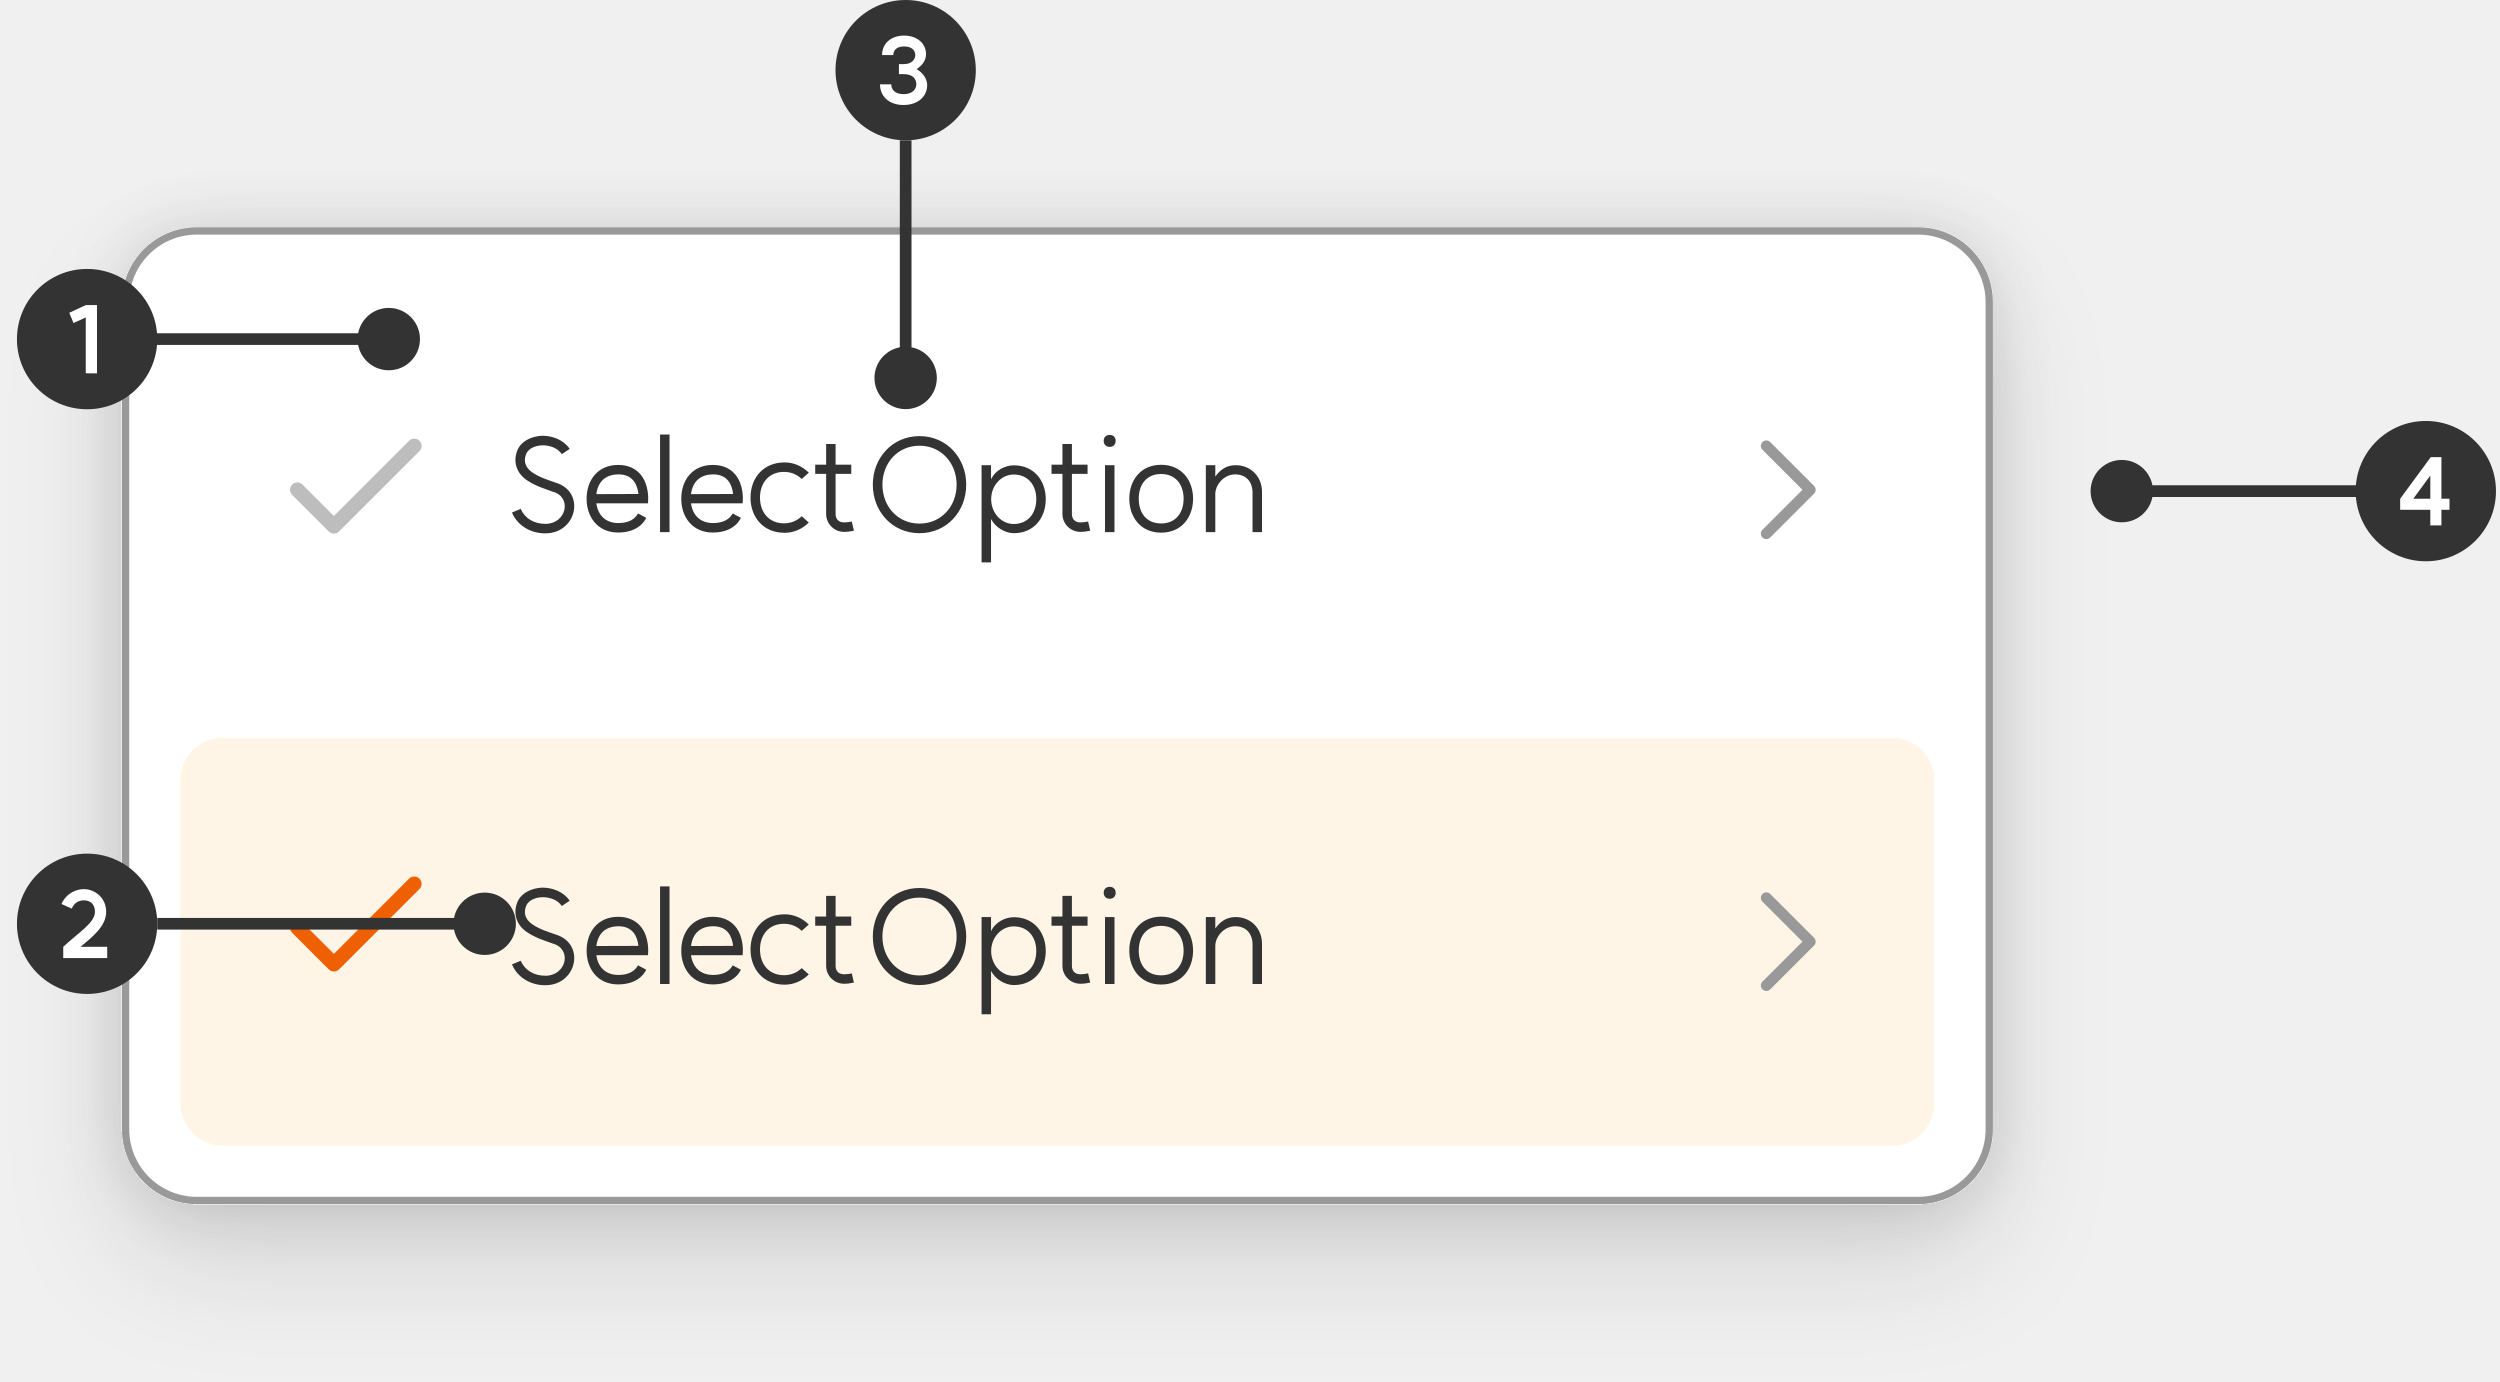
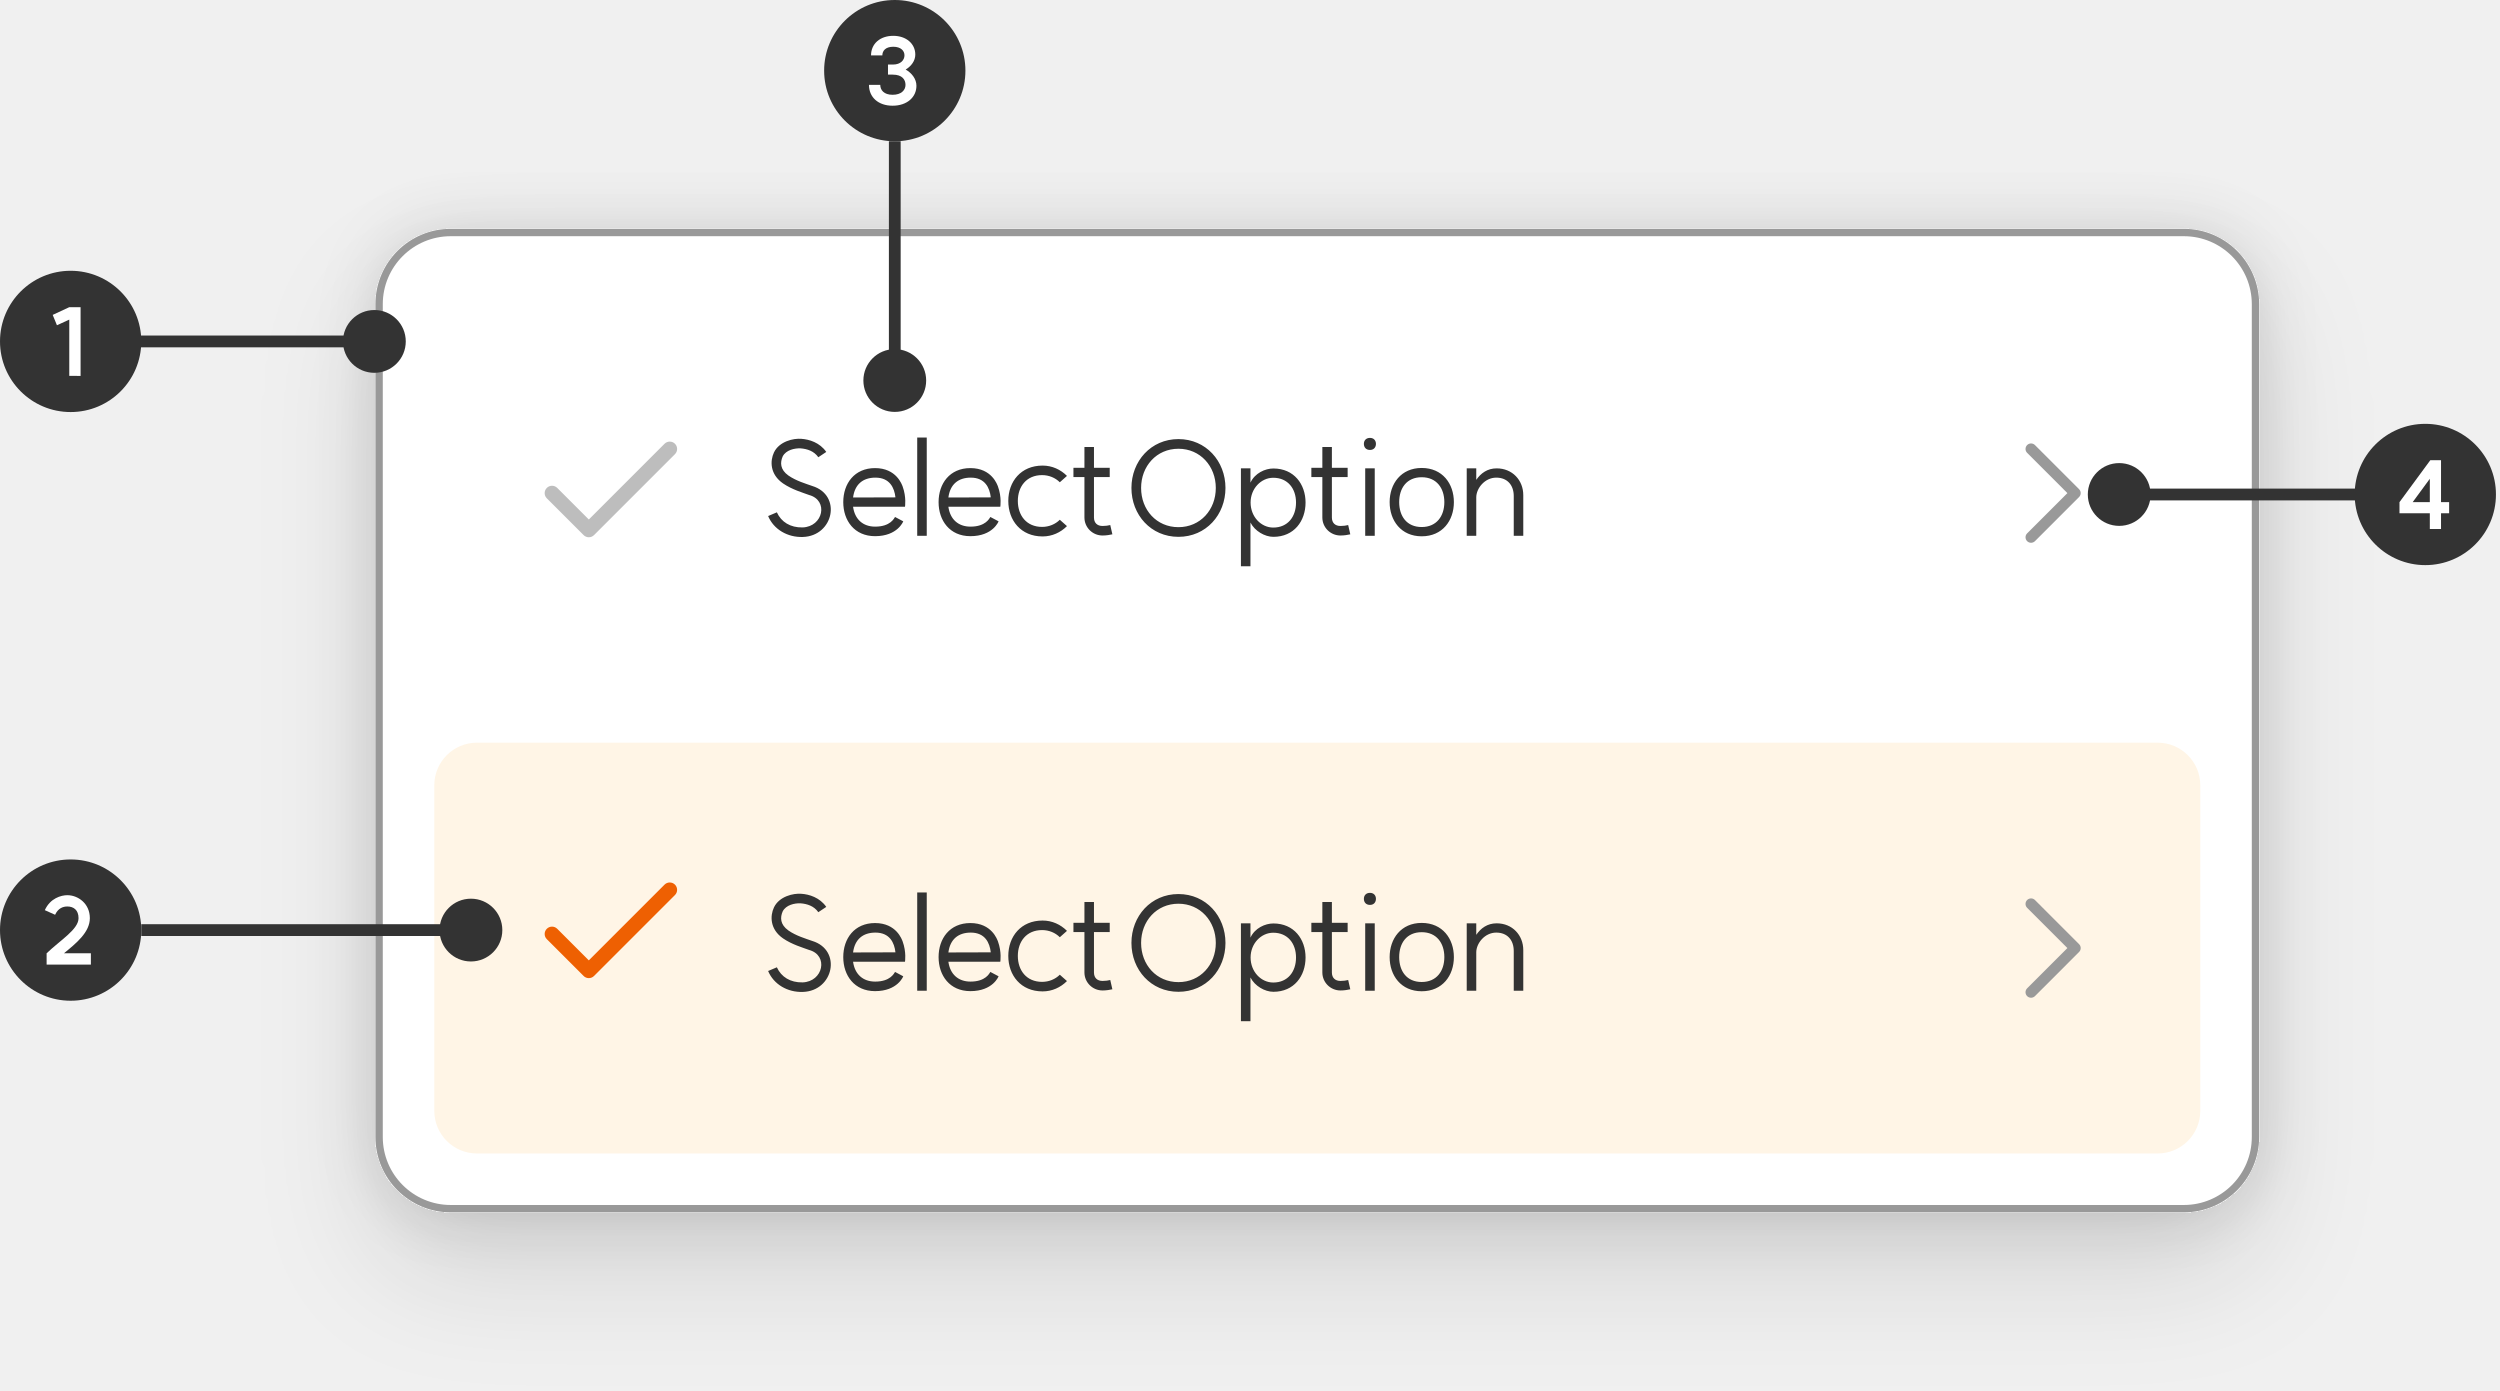
- <svg xmlns="http://www.w3.org/2000/svg" width="295" height="163" viewBox="0 0 295 163" fill="none">
+ <svg xmlns="http://www.w3.org/2000/svg" width="293" height="163" viewBox="0 0 293 163" fill="none">
  <g filter="url(#filter0_dd_1099_71500)">
    <mask id="path-1-inside-1_1099_71500" fill="white">
-       <path d="M14.389 35.651C14.389 30.774 18.342 26.82 23.22 26.82H226.331C231.208 26.82 235.162 30.774 235.162 35.651V133.256C235.162 138.133 231.208 142.087 226.331 142.087H23.22C18.342 142.087 14.389 138.133 14.389 133.256V35.651Z" />
+       <path d="M44 35.651C44 30.774 47.954 26.82 52.831 26.82H255.942C260.819 26.82 264.773 30.774 264.773 35.651V133.256C264.773 138.133 260.819 142.087 255.942 142.087H52.831C47.954 142.087 44 138.133 44 133.256V35.651Z" />
    </mask>
-     <path d="M14.389 35.651C14.389 30.774 18.342 26.82 23.22 26.82H226.331C231.208 26.82 235.162 30.774 235.162 35.651V133.256C235.162 138.133 231.208 142.087 226.331 142.087H23.22C18.342 142.087 14.389 138.133 14.389 133.256V35.651Z" fill="white" />
-     <path d="M23.22 26.82V27.683H226.331V26.82V25.958H23.22V26.82ZM235.162 35.651H234.299V133.256H235.162H236.024V35.651H235.162ZM226.331 142.087V141.225H23.22V142.087V142.95H226.331V142.087ZM14.389 133.256H15.251V35.651H14.389H13.526V133.256H14.389ZM23.22 142.087V141.225C18.819 141.225 15.251 137.657 15.251 133.256H14.389H13.526C13.526 138.61 17.866 142.95 23.22 142.95V142.087ZM235.162 133.256H234.299C234.299 137.657 230.732 141.225 226.331 141.225V142.087V142.95C231.684 142.95 236.024 138.61 236.024 133.256H235.162ZM226.331 26.82V27.683C230.732 27.683 234.299 31.25 234.299 35.651H235.162H236.024C236.024 30.298 231.684 25.958 226.331 25.958V26.82ZM23.22 26.82V25.958C17.866 25.958 13.526 30.298 13.526 35.651H14.389H15.251C15.251 31.25 18.819 27.683 23.22 27.683V26.82Z" fill="#999999" mask="url(#path-1-inside-1_1099_71500)" />
-     <path d="M21.288 44.069C21.288 38.353 25.921 33.72 31.636 33.72H217.914C223.629 33.72 228.262 38.353 228.262 44.069V71.518C228.262 77.234 223.629 81.867 217.914 81.867H31.636C25.921 81.867 21.288 77.234 21.288 71.518V44.069Z" fill="white" />
-     <path fill-rule="evenodd" clip-rule="evenodd" d="M49.494 52.008C49.831 52.345 49.831 52.891 49.494 53.228L40.008 62.714C39.671 63.051 39.125 63.051 38.788 62.714L34.476 58.402C34.139 58.066 34.139 57.52 34.476 57.183C34.813 56.846 35.359 56.846 35.696 57.183L39.398 60.885L48.275 52.008C48.611 51.672 49.157 51.672 49.494 52.008Z" fill="#BDBDBD" />
-     <path d="M61.437 60.045C61.95 61.179 63.02 61.846 64.449 61.815C66.87 61.737 67.522 58.633 65.209 58.012C64.464 57.732 63.238 57.391 62.167 56.661C60.614 55.59 60.63 54.022 61.096 53.029C61.717 51.725 63.378 51.352 64.309 51.43C65.225 51.492 66.467 51.865 67.227 52.967L66.296 53.588C65.784 52.858 64.992 52.61 64.216 52.548C63.517 52.517 62.508 52.734 62.12 53.495C61.81 54.209 61.81 55.031 62.788 55.73C63.704 56.366 64.806 56.677 65.582 56.956C69.09 58.027 68.097 62.824 64.48 62.933C62.695 62.995 61.065 62.048 60.413 60.48L61.437 60.045ZM75.335 58.291C75.211 57.174 74.668 55.978 72.991 55.978C71.516 55.978 70.569 56.77 70.368 58.307L75.335 58.291ZM69.219 58.85C69.219 56.677 70.523 54.861 72.945 54.861C75.459 54.861 76.096 56.817 76.173 57.003C76.639 58.276 76.453 59.393 76.453 59.393H70.368C70.569 60.853 71.516 61.722 72.96 61.722C74.745 61.722 75.18 60.744 75.288 60.589L76.251 61.101C76.251 61.101 75.599 62.84 72.945 62.84C70.523 62.84 69.219 61.008 69.219 58.85ZM77.886 51.275H79.004V62.793H77.886V51.275ZM86.506 58.291C86.382 57.174 85.839 55.978 84.162 55.978C82.688 55.978 81.741 56.77 81.539 58.307L86.506 58.291ZM80.39 58.85C80.39 56.677 81.694 54.861 84.116 54.861C86.631 54.861 87.267 56.817 87.345 57.003C87.81 58.276 87.624 59.393 87.624 59.393H81.539C81.741 60.853 82.688 61.722 84.131 61.722C85.916 61.722 86.351 60.744 86.46 60.589L87.422 61.101C87.422 61.101 86.77 62.84 84.116 62.84C81.694 62.84 80.39 61.008 80.39 58.85ZM92.519 61.753C93.326 61.753 94.071 61.443 94.599 60.915L95.437 61.66C94.692 62.405 93.699 62.871 92.581 62.871C90.035 62.871 88.561 60.992 88.561 58.71C88.561 56.444 90.035 54.566 92.581 54.566C93.699 54.566 94.692 55.031 95.437 55.776L94.599 56.522C94.071 55.994 93.326 55.683 92.519 55.683C90.687 55.683 89.678 57.034 89.678 58.71C89.678 60.402 90.687 61.753 92.519 61.753ZM100.759 62.622C100.48 62.684 100.061 62.762 99.61 62.762C98.431 62.762 97.484 61.815 97.484 60.651V55.916H96.195V54.83H97.484V52.392H98.601V54.83H100.449V55.916H98.601V60.651C98.601 61.272 98.974 61.644 99.61 61.644C99.967 61.644 100.262 61.598 100.511 61.536L100.759 62.622ZM108.503 61.784C111.064 61.784 112.881 59.75 112.881 57.189C112.881 54.643 111.064 52.594 108.503 52.594C105.926 52.594 104.126 54.643 104.126 57.189C104.126 59.75 105.926 61.784 108.503 61.784ZM102.992 57.189C102.992 54.053 105.274 51.461 108.503 51.461C111.732 51.461 114.014 54.053 114.014 57.189C114.014 60.34 111.732 62.917 108.503 62.917C105.274 62.917 102.992 60.34 102.992 57.189ZM119.612 61.831C121.32 61.831 122.282 60.558 122.282 58.897C122.282 57.267 121.32 55.994 119.612 55.994C118.184 55.994 116.958 57.267 116.958 58.897C116.958 60.558 118.184 61.831 119.612 61.831ZM115.825 66.363V54.892H116.942V56.568C117.455 55.45 118.665 54.907 119.628 54.907C122.049 54.907 123.4 56.755 123.4 58.897C123.4 61.07 122.049 62.917 119.628 62.917C118.634 62.917 117.455 62.25 116.942 61.241V66.363H115.825ZM128.643 62.622C128.364 62.684 127.945 62.762 127.494 62.762C126.315 62.762 125.368 61.815 125.368 60.651V55.916H124.079V54.83H125.368V52.392H126.485V54.83H128.333V55.916H126.485V60.651C126.485 61.272 126.858 61.644 127.494 61.644C127.851 61.644 128.146 61.598 128.395 61.536L128.643 62.622ZM130.391 54.892H131.509V62.793H130.391V54.892ZM130.236 52.02C130.236 51.632 130.484 51.321 130.95 51.321C131.4 51.321 131.648 51.632 131.648 52.02C131.648 52.423 131.4 52.734 130.95 52.734C130.484 52.734 130.236 52.423 130.236 52.02ZM137.011 61.768C138.75 61.768 139.666 60.495 139.666 58.85C139.666 57.205 138.75 55.932 137.011 55.932C135.257 55.932 134.372 57.205 134.372 58.85C134.372 60.495 135.257 61.768 137.011 61.768ZM133.255 58.85C133.255 56.692 134.59 54.845 137.011 54.845C139.448 54.845 140.783 56.692 140.783 58.85C140.783 61.008 139.448 62.855 137.011 62.855C134.59 62.855 133.255 61.008 133.255 58.85ZM147.799 58.136C147.799 56.863 147.054 55.978 145.75 55.978C144.4 55.978 143.406 57.236 143.406 58.291V62.793H142.289V54.892H143.406V56.242C143.934 55.466 144.71 54.892 145.797 54.892C147.644 54.892 148.917 56.289 148.917 58.027V62.793H147.799V58.136Z" fill="#333333" />
-     <path fill-rule="evenodd" clip-rule="evenodd" d="M207.97 52.161C208.222 51.908 208.632 51.908 208.884 52.161L214.059 57.336C214.311 57.588 214.311 57.998 214.059 58.25L208.884 63.425C208.632 63.677 208.222 63.677 207.97 63.425C207.717 63.172 207.717 62.762 207.97 62.51L212.687 57.793L207.97 53.076C207.717 52.823 207.717 52.414 207.97 52.161Z" fill="#999999" />
-     <path d="M21.288 92.041C21.288 89.28 23.526 87.041 26.288 87.041H223.262C226.024 87.041 228.262 89.28 228.262 92.041V130.188C228.262 132.95 226.024 135.188 223.262 135.188H26.288C23.526 135.188 21.288 132.949 21.288 130.188V92.041Z" fill="#FFF5E6" />
-     <path fill-rule="evenodd" clip-rule="evenodd" d="M49.494 103.678C49.831 104.015 49.831 104.561 49.494 104.898L40.008 114.384C39.671 114.721 39.125 114.721 38.788 114.384L34.476 110.072C34.139 109.736 34.139 109.19 34.476 108.853C34.813 108.516 35.359 108.516 35.696 108.853L39.398 112.555L48.275 103.678C48.611 103.342 49.157 103.342 49.494 103.678Z" fill="#EE6002" />
-     <path d="M61.437 113.367C61.95 114.5 63.02 115.167 64.449 115.136C66.87 115.059 67.522 111.954 65.209 111.333C64.464 111.054 63.238 110.712 62.167 109.983C60.614 108.912 60.63 107.344 61.096 106.35C61.717 105.046 63.378 104.674 64.309 104.751C65.225 104.813 66.467 105.186 67.227 106.288L66.296 106.909C65.784 106.179 64.992 105.931 64.216 105.869C63.517 105.838 62.508 106.055 62.12 106.816C61.81 107.53 61.81 108.353 62.788 109.051C63.704 109.688 64.806 109.998 65.582 110.278C69.09 111.349 68.097 116.145 64.48 116.254C62.695 116.316 61.065 115.369 60.413 113.801L61.437 113.367ZM75.335 111.613C75.211 110.495 74.668 109.3 72.991 109.3C71.516 109.3 70.569 110.091 70.368 111.628L75.335 111.613ZM69.219 112.171C69.219 109.998 70.523 108.182 72.945 108.182C75.459 108.182 76.096 110.138 76.173 110.324C76.639 111.597 76.453 112.715 76.453 112.715H70.368C70.569 114.174 71.516 115.043 72.96 115.043C74.745 115.043 75.18 114.065 75.288 113.91L76.251 114.422C76.251 114.422 75.599 116.161 72.945 116.161C70.523 116.161 69.219 114.329 69.219 112.171ZM77.886 104.596H79.004V116.114H77.886V104.596ZM86.506 111.613C86.382 110.495 85.839 109.3 84.162 109.3C82.688 109.3 81.741 110.091 81.539 111.628L86.506 111.613ZM80.39 112.171C80.39 109.998 81.694 108.182 84.116 108.182C86.631 108.182 87.267 110.138 87.345 110.324C87.81 111.597 87.624 112.715 87.624 112.715H81.539C81.741 114.174 82.688 115.043 84.131 115.043C85.916 115.043 86.351 114.065 86.46 113.91L87.422 114.422C87.422 114.422 86.77 116.161 84.116 116.161C81.694 116.161 80.39 114.329 80.39 112.171ZM92.519 115.074C93.326 115.074 94.071 114.764 94.599 114.236L95.437 114.981C94.692 115.726 93.699 116.192 92.581 116.192C90.035 116.192 88.561 114.314 88.561 112.032C88.561 109.765 90.035 107.887 92.581 107.887C93.699 107.887 94.692 108.353 95.437 109.098L94.599 109.843C94.071 109.315 93.326 109.005 92.519 109.005C90.687 109.005 89.678 110.355 89.678 112.032C89.678 113.724 90.687 115.074 92.519 115.074ZM100.759 115.944C100.48 116.006 100.061 116.083 99.61 116.083C98.431 116.083 97.484 115.136 97.484 113.972V109.238H96.195V108.151H97.484V105.714H98.601V108.151H100.449V109.238H98.601V113.972C98.601 114.593 98.974 114.966 99.61 114.966C99.967 114.966 100.262 114.919 100.511 114.857L100.759 115.944ZM108.503 115.105C111.064 115.105 112.881 113.072 112.881 110.51C112.881 107.965 111.064 105.916 108.503 105.916C105.926 105.916 104.126 107.965 104.126 110.51C104.126 113.072 105.926 115.105 108.503 115.105ZM102.992 110.51C102.992 107.375 105.274 104.782 108.503 104.782C111.732 104.782 114.014 107.375 114.014 110.51C114.014 113.662 111.732 116.238 108.503 116.238C105.274 116.238 102.992 113.662 102.992 110.51ZM119.612 115.152C121.32 115.152 122.282 113.879 122.282 112.218C122.282 110.588 121.32 109.315 119.612 109.315C118.184 109.315 116.958 110.588 116.958 112.218C116.958 113.879 118.184 115.152 119.612 115.152ZM115.825 119.685V108.213H116.942V109.889C117.455 108.772 118.665 108.229 119.628 108.229C122.049 108.229 123.4 110.076 123.4 112.218C123.4 114.391 122.049 116.238 119.628 116.238C118.634 116.238 117.455 115.571 116.942 114.562V119.685H115.825ZM128.643 115.944C128.364 116.006 127.945 116.083 127.494 116.083C126.315 116.083 125.368 115.136 125.368 113.972V109.238H124.079V108.151H125.368V105.714H126.485V108.151H128.333V109.238H126.485V113.972C126.485 114.593 126.858 114.966 127.494 114.966C127.851 114.966 128.146 114.919 128.395 114.857L128.643 115.944ZM130.391 108.213H131.509V116.114H130.391V108.213ZM130.236 105.341C130.236 104.953 130.484 104.643 130.95 104.643C131.4 104.643 131.648 104.953 131.648 105.341C131.648 105.745 131.4 106.055 130.95 106.055C130.484 106.055 130.236 105.745 130.236 105.341ZM137.011 115.09C138.75 115.09 139.666 113.817 139.666 112.171C139.666 110.526 138.75 109.253 137.011 109.253C135.257 109.253 134.372 110.526 134.372 112.171C134.372 113.817 135.257 115.09 137.011 115.09ZM133.255 112.171C133.255 110.014 134.59 108.166 137.011 108.166C139.448 108.166 140.783 110.014 140.783 112.171C140.783 114.329 139.448 116.176 137.011 116.176C134.59 116.176 133.255 114.329 133.255 112.171ZM147.799 111.457C147.799 110.184 147.054 109.3 145.75 109.3C144.4 109.3 143.406 110.557 143.406 111.613V116.114H142.289V108.213H143.406V109.564C143.934 108.787 144.71 108.213 145.797 108.213C147.644 108.213 148.917 109.61 148.917 111.349V116.114H147.799V111.457Z" fill="#333333" />
-     <path fill-rule="evenodd" clip-rule="evenodd" d="M207.97 105.482C208.222 105.23 208.632 105.23 208.884 105.482L214.059 110.657C214.311 110.909 214.311 111.319 214.059 111.571L208.884 116.746C208.632 116.998 208.222 116.998 207.97 116.746C207.717 116.493 207.717 116.084 207.97 115.831L212.687 111.114L207.97 106.397C207.717 106.145 207.717 105.735 207.97 105.482Z" fill="#999999" />
+     <path d="M44 35.651C44 30.774 47.954 26.82 52.831 26.82H255.942C260.819 26.82 264.773 30.774 264.773 35.651V133.256C264.773 138.133 260.819 142.087 255.942 142.087H52.831C47.954 142.087 44 138.133 44 133.256V35.651Z" fill="white" />
+     <path d="M52.831 26.82V27.683H255.942V26.82V25.958H52.831V26.82ZM264.773 35.651H263.911V133.256H264.773H265.635V35.651H264.773ZM255.942 142.087V141.225H52.831V142.087V142.95H255.942V142.087ZM44 133.256H44.862V35.651H44H43.138V133.256H44ZM52.831 142.087V141.225C48.43 141.225 44.862 137.657 44.862 133.256H44H43.138C43.138 138.61 47.477 142.95 52.831 142.95V142.087ZM264.773 133.256H263.911C263.911 137.657 260.343 141.225 255.942 141.225V142.087V142.95C261.296 142.95 265.635 138.61 265.635 133.256H264.773ZM255.942 26.82V27.683C260.343 27.683 263.911 31.25 263.911 35.651H264.773H265.635C265.635 30.298 261.296 25.958 255.942 25.958V26.82ZM52.831 26.82V25.958C47.477 25.958 43.138 30.298 43.138 35.651H44H44.862C44.862 31.25 48.43 27.683 52.831 27.683V26.82Z" fill="#999999" mask="url(#path-1-inside-1_1099_71500)" />
+     <path d="M50.899 44.069C50.899 38.353 55.532 33.72 61.248 33.72H247.525C253.24 33.72 257.874 38.353 257.874 44.069V71.518C257.874 77.234 253.24 81.867 247.525 81.867H61.248C55.532 81.867 50.899 77.234 50.899 71.518V44.069Z" fill="white" />
+     <path fill-rule="evenodd" clip-rule="evenodd" d="M79.105 52.008C79.442 52.345 79.442 52.891 79.105 53.228L69.619 62.714C69.282 63.051 68.736 63.051 68.399 62.714L64.087 58.402C63.75 58.066 63.75 57.52 64.087 57.183C64.424 56.846 64.97 56.846 65.307 57.183L69.009 60.885L77.885 52.008C78.222 51.672 78.768 51.672 79.105 52.008Z" fill="#BDBDBD" />
+     <path d="M91.049 60.045C91.561 61.179 92.632 61.846 94.06 61.815C96.482 61.737 97.134 58.633 94.821 58.012C94.076 57.732 92.849 57.391 91.778 56.661C90.226 55.59 90.241 54.022 90.707 53.029C91.328 51.725 92.989 51.352 93.92 51.43C94.836 51.492 96.078 51.865 96.839 52.967L95.907 53.588C95.395 52.858 94.603 52.61 93.827 52.548C93.129 52.517 92.12 52.734 91.731 53.495C91.421 54.209 91.421 55.031 92.399 55.73C93.315 56.366 94.417 56.677 95.193 56.956C98.701 58.027 97.708 62.824 94.091 62.933C92.306 62.995 90.676 62.048 90.024 60.48L91.049 60.045ZM104.946 58.291C104.822 57.174 104.279 55.978 102.602 55.978C101.128 55.978 100.181 56.77 99.979 58.307L104.946 58.291ZM98.83 58.85C98.83 56.677 100.134 54.861 102.556 54.861C105.071 54.861 105.707 56.817 105.785 57.003C106.25 58.276 106.064 59.393 106.064 59.393H99.979C100.181 60.853 101.128 61.722 102.571 61.722C104.356 61.722 104.791 60.744 104.9 60.589L105.862 61.101C105.862 61.101 105.21 62.84 102.556 62.84C100.134 62.84 98.83 61.008 98.83 58.85ZM107.497 51.275H108.615V62.793H107.497V51.275ZM116.118 58.291C115.994 57.174 115.45 55.978 113.774 55.978C112.299 55.978 111.352 56.77 111.15 58.307L116.118 58.291ZM110.002 58.85C110.002 56.677 111.306 54.861 113.727 54.861C116.242 54.861 116.878 56.817 116.956 57.003C117.422 58.276 117.235 59.393 117.235 59.393H111.15C111.352 60.853 112.299 61.722 113.743 61.722C115.528 61.722 115.963 60.744 116.071 60.589L117.034 61.101C117.034 61.101 116.382 62.84 113.727 62.84C111.306 62.84 110.002 61.008 110.002 58.85ZM122.13 61.753C122.938 61.753 123.683 61.443 124.21 60.915L125.049 61.66C124.304 62.405 123.31 62.871 122.192 62.871C119.647 62.871 118.172 60.992 118.172 58.71C118.172 56.444 119.647 54.566 122.192 54.566C123.31 54.566 124.304 55.031 125.049 55.776L124.21 56.522C123.683 55.994 122.938 55.683 122.13 55.683C120.299 55.683 119.29 57.034 119.29 58.71C119.29 60.402 120.299 61.753 122.13 61.753ZM130.37 62.622C130.091 62.684 129.672 62.762 129.222 62.762C128.042 62.762 127.095 61.815 127.095 60.651V55.916H125.807V54.83H127.095V52.392H128.213V54.83H130.06V55.916H128.213V60.651C128.213 61.272 128.585 61.644 129.222 61.644C129.579 61.644 129.874 61.598 130.122 61.536L130.37 62.622ZM138.114 61.784C140.676 61.784 142.492 59.75 142.492 57.189C142.492 54.643 140.676 52.594 138.114 52.594C135.538 52.594 133.737 54.643 133.737 57.189C133.737 59.75 135.538 61.784 138.114 61.784ZM132.604 57.189C132.604 54.053 134.886 51.461 138.114 51.461C141.343 51.461 143.625 54.053 143.625 57.189C143.625 60.34 141.343 62.917 138.114 62.917C134.886 62.917 132.604 60.34 132.604 57.189ZM149.224 61.831C150.931 61.831 151.894 60.558 151.894 58.897C151.894 57.267 150.931 55.994 149.224 55.994C147.795 55.994 146.569 57.267 146.569 58.897C146.569 60.558 147.795 61.831 149.224 61.831ZM145.436 66.363V54.892H146.554V56.568C147.066 55.45 148.277 54.907 149.239 54.907C151.661 54.907 153.011 56.755 153.011 58.897C153.011 61.07 151.661 62.917 149.239 62.917C148.246 62.917 147.066 62.25 146.554 61.241V66.363H145.436ZM158.254 62.622C157.975 62.684 157.556 62.762 157.106 62.762C155.926 62.762 154.979 61.815 154.979 60.651V55.916H153.691V54.83H154.979V52.392H156.097V54.83H157.944V55.916H156.097V60.651C156.097 61.272 156.469 61.644 157.106 61.644C157.463 61.644 157.758 61.598 158.006 61.536L158.254 62.622ZM160.002 54.892H161.12V62.793H160.002V54.892ZM159.847 52.02C159.847 51.632 160.095 51.321 160.561 51.321C161.011 51.321 161.26 51.632 161.26 52.02C161.26 52.423 161.011 52.734 160.561 52.734C160.095 52.734 159.847 52.423 159.847 52.02ZM166.623 61.768C168.361 61.768 169.277 60.495 169.277 58.85C169.277 57.205 168.361 55.932 166.623 55.932C164.869 55.932 163.984 57.205 163.984 58.85C163.984 60.495 164.869 61.768 166.623 61.768ZM162.866 58.85C162.866 56.692 164.201 54.845 166.623 54.845C169.06 54.845 170.395 56.692 170.395 58.85C170.395 61.008 169.06 62.855 166.623 62.855C164.201 62.855 162.866 61.008 162.866 58.85ZM177.411 58.136C177.411 56.863 176.665 55.978 175.362 55.978C174.011 55.978 173.018 57.236 173.018 58.291V62.793H171.9V54.892H173.018V56.242C173.545 55.466 174.321 54.892 175.408 54.892C177.255 54.892 178.528 56.289 178.528 58.027V62.793H177.411V58.136Z" fill="#333333" />
+     <path fill-rule="evenodd" clip-rule="evenodd" d="M237.581 52.161C237.834 51.908 238.243 51.908 238.496 52.161L243.67 57.336C243.923 57.588 243.923 57.998 243.67 58.25L238.496 63.425C238.243 63.677 237.834 63.677 237.581 63.425C237.328 63.172 237.328 62.762 237.581 62.51L242.298 57.793L237.581 53.076C237.328 52.823 237.328 52.414 237.581 52.161Z" fill="#999999" />
+     <path d="M50.899 92.041C50.899 89.28 53.138 87.041 55.899 87.041H252.874C255.635 87.041 257.874 89.28 257.874 92.041V130.188C257.874 132.95 255.635 135.188 252.874 135.188H55.899C53.138 135.188 50.899 132.949 50.899 130.188V92.041Z" fill="#FFF5E6" />
+     <path fill-rule="evenodd" clip-rule="evenodd" d="M79.105 103.678C79.442 104.015 79.442 104.561 79.105 104.898L69.619 114.384C69.282 114.721 68.736 114.721 68.399 114.384L64.087 110.072C63.75 109.736 63.75 109.19 64.087 108.853C64.424 108.516 64.97 108.516 65.307 108.853L69.009 112.555L77.885 103.678C78.222 103.342 78.768 103.342 79.105 103.678Z" fill="#EE6002" />
+     <path d="M91.049 113.367C91.561 114.5 92.632 115.167 94.06 115.136C96.482 115.059 97.134 111.954 94.821 111.333C94.076 111.054 92.849 110.712 91.778 109.983C90.226 108.912 90.241 107.344 90.707 106.35C91.328 105.046 92.989 104.674 93.92 104.751C94.836 104.813 96.078 105.186 96.839 106.288L95.907 106.909C95.395 106.179 94.603 105.931 93.827 105.869C93.129 105.838 92.12 106.055 91.731 106.816C91.421 107.53 91.421 108.353 92.399 109.051C93.315 109.688 94.417 109.998 95.193 110.278C98.701 111.349 97.708 116.145 94.091 116.254C92.306 116.316 90.676 115.369 90.024 113.801L91.049 113.367ZM104.946 111.613C104.822 110.495 104.279 109.3 102.602 109.3C101.128 109.3 100.181 110.091 99.979 111.628L104.946 111.613ZM98.83 112.171C98.83 109.998 100.134 108.182 102.556 108.182C105.071 108.182 105.707 110.138 105.785 110.324C106.25 111.597 106.064 112.715 106.064 112.715H99.979C100.181 114.174 101.128 115.043 102.571 115.043C104.356 115.043 104.791 114.065 104.9 113.91L105.862 114.422C105.862 114.422 105.21 116.161 102.556 116.161C100.134 116.161 98.83 114.329 98.83 112.171ZM107.497 104.596H108.615V116.114H107.497V104.596ZM116.118 111.613C115.994 110.495 115.45 109.3 113.774 109.3C112.299 109.3 111.352 110.091 111.15 111.628L116.118 111.613ZM110.002 112.171C110.002 109.998 111.306 108.182 113.727 108.182C116.242 108.182 116.878 110.138 116.956 110.324C117.422 111.597 117.235 112.715 117.235 112.715H111.15C111.352 114.174 112.299 115.043 113.743 115.043C115.528 115.043 115.963 114.065 116.071 113.91L117.034 114.422C117.034 114.422 116.382 116.161 113.727 116.161C111.306 116.161 110.002 114.329 110.002 112.171ZM122.13 115.074C122.938 115.074 123.683 114.764 124.21 114.236L125.049 114.981C124.304 115.726 123.31 116.192 122.192 116.192C119.647 116.192 118.172 114.314 118.172 112.032C118.172 109.765 119.647 107.887 122.192 107.887C123.31 107.887 124.304 108.353 125.049 109.098L124.21 109.843C123.683 109.315 122.938 109.005 122.13 109.005C120.299 109.005 119.29 110.355 119.29 112.032C119.29 113.724 120.299 115.074 122.13 115.074ZM130.37 115.944C130.091 116.006 129.672 116.083 129.222 116.083C128.042 116.083 127.095 115.136 127.095 113.972V109.238H125.807V108.151H127.095V105.714H128.213V108.151H130.06V109.238H128.213V113.972C128.213 114.593 128.585 114.966 129.222 114.966C129.579 114.966 129.874 114.919 130.122 114.857L130.37 115.944ZM138.114 115.105C140.676 115.105 142.492 113.072 142.492 110.51C142.492 107.965 140.676 105.916 138.114 105.916C135.538 105.916 133.737 107.965 133.737 110.51C133.737 113.072 135.538 115.105 138.114 115.105ZM132.604 110.51C132.604 107.375 134.886 104.782 138.114 104.782C141.343 104.782 143.625 107.375 143.625 110.51C143.625 113.662 141.343 116.238 138.114 116.238C134.886 116.238 132.604 113.662 132.604 110.51ZM149.224 115.152C150.931 115.152 151.894 113.879 151.894 112.218C151.894 110.588 150.931 109.315 149.224 109.315C147.795 109.315 146.569 110.588 146.569 112.218C146.569 113.879 147.795 115.152 149.224 115.152ZM145.436 119.685V108.213H146.554V109.889C147.066 108.772 148.277 108.229 149.239 108.229C151.661 108.229 153.011 110.076 153.011 112.218C153.011 114.391 151.661 116.238 149.239 116.238C148.246 116.238 147.066 115.571 146.554 114.562V119.685H145.436ZM158.254 115.944C157.975 116.006 157.556 116.083 157.106 116.083C155.926 116.083 154.979 115.136 154.979 113.972V109.238H153.691V108.151H154.979V105.714H156.097V108.151H157.944V109.238H156.097V113.972C156.097 114.593 156.469 114.966 157.106 114.966C157.463 114.966 157.758 114.919 158.006 114.857L158.254 115.944ZM160.002 108.213H161.12V116.114H160.002V108.213ZM159.847 105.341C159.847 104.953 160.095 104.643 160.561 104.643C161.011 104.643 161.26 104.953 161.26 105.341C161.26 105.745 161.011 106.055 160.561 106.055C160.095 106.055 159.847 105.745 159.847 105.341ZM166.623 115.09C168.361 115.09 169.277 113.817 169.277 112.171C169.277 110.526 168.361 109.253 166.623 109.253C164.869 109.253 163.984 110.526 163.984 112.171C163.984 113.817 164.869 115.09 166.623 115.09ZM162.866 112.171C162.866 110.014 164.201 108.166 166.623 108.166C169.06 108.166 170.395 110.014 170.395 112.171C170.395 114.329 169.06 116.176 166.623 116.176C164.201 116.176 162.866 114.329 162.866 112.171ZM177.411 111.457C177.411 110.184 176.665 109.3 175.362 109.3C174.011 109.3 173.018 110.557 173.018 111.613V116.114H171.9V108.213H173.018V109.564C173.545 108.787 174.321 108.213 175.408 108.213C177.255 108.213 178.528 109.61 178.528 111.349V116.114H177.411V111.457Z" fill="#333333" />
+     <path fill-rule="evenodd" clip-rule="evenodd" d="M237.581 105.482C237.834 105.23 238.243 105.23 238.496 105.482L243.67 110.657C243.923 110.909 243.923 111.319 243.67 111.571L238.496 116.746C238.243 116.998 237.834 116.998 237.581 116.746C237.328 116.493 237.328 116.084 237.581 115.831L242.298 111.114L237.581 106.397C237.328 106.145 237.328 105.735 237.581 105.482Z" fill="#999999" />
  </g>
-   <rect x="98.589" width="16.558" height="16.558" rx="8.279" fill="#333333" />
-   <path d="M108.147 8.151C108.854 8.559 109.406 9.244 109.406 10.05C109.406 11.396 108.302 12.39 106.613 12.39C104.935 12.39 103.842 11.396 103.842 9.95H105.167C105.167 10.546 105.586 11.109 106.613 11.109C107.651 11.109 108.125 10.546 108.125 9.95C108.125 9.343 107.75 8.747 106.635 8.747H106.072V7.566H106.657C107.573 7.566 108.004 7.025 108.004 6.484C108.004 5.965 107.595 5.479 106.69 5.479C105.774 5.479 105.41 5.965 105.41 6.495H104.085C104.085 5.126 105.145 4.199 106.69 4.199C108.214 4.199 109.273 5.126 109.273 6.396C109.273 7.135 108.799 7.753 108.147 8.151Z" fill="white" />
-   <path d="M110.547 44.597C110.547 42.565 108.9 40.917 106.868 40.917C104.836 40.917 103.188 42.565 103.188 44.597C103.188 46.629 104.836 48.276 106.868 48.276C108.9 48.276 110.547 46.629 110.547 44.597ZM106.868 44.597L107.558 44.597L107.558 16.558L106.868 16.558L106.178 16.558L106.178 44.597L106.868 44.597Z" fill="#333333" />
-   <rect x="2" y="31.735" width="16.558" height="16.558" rx="8.279" fill="#333333" />
-   <path d="M11.444 36.001V44.059L10.119 44.048V37.458L8.673 38.12L8.176 36.906L10.119 36.001H11.444Z" fill="white" />
-   <path d="M45.876 36.335C43.844 36.335 42.196 37.983 42.196 40.015C42.196 42.047 43.844 43.694 45.876 43.694C47.908 43.694 49.556 42.047 49.556 40.015C49.556 37.983 47.908 36.335 45.876 36.335ZM45.876 40.015L45.876 39.325L18.279 39.325L18.279 40.015L18.279 40.705L45.876 40.705L45.876 40.015Z" fill="#333333" />
-   <rect x="2" y="100.728" width="16.558" height="16.558" rx="8.279" fill="#333333" />
-   <path d="M7.463 111.726C9.086 110.17 11.205 108.923 11.205 107.609C11.205 106.649 10.62 106.24 9.892 106.24C9.417 106.24 8.821 106.417 8.457 107.212L7.253 106.671C7.883 105.269 9.174 104.916 9.892 104.916C11.139 104.916 12.53 105.887 12.53 107.609C12.53 109.276 10.907 110.567 9.494 111.726H12.651V113.051H7.463V111.726Z" fill="white" />
-   <path d="M57.193 105.326C55.161 105.326 53.514 106.974 53.514 109.006C53.514 111.038 55.161 112.685 57.193 112.685C59.225 112.685 60.873 111.038 60.873 109.006C60.873 106.974 59.225 105.326 57.193 105.326ZM57.193 109.006V108.316H18.558V109.006V109.696H57.193V109.006Z" fill="#333333" />
-   <rect x="277.967" y="49.674" width="16.558" height="16.558" rx="8.279" fill="#333333" />
-   <path d="M288.088 53.939V58.851H289.038V60.154H288.088V61.997H286.775V60.154H283.22V58.851L286.83 53.939H288.088ZM284.766 58.851H286.775V56.114L284.766 58.851Z" fill="white" />
-   <path d="M250.37 61.633C252.402 61.633 254.05 59.985 254.05 57.953C254.05 55.921 252.402 54.274 250.37 54.274C248.338 54.274 246.691 55.921 246.691 57.953C246.691 59.985 248.338 61.633 250.37 61.633ZM250.37 57.953L250.37 58.643L278.409 58.643L278.409 57.953L278.409 57.263L250.37 57.263L250.37 57.953Z" fill="#333333" />
+   <rect x="96.589" width="16.558" height="16.558" rx="8.279" fill="#333333" />
+   <path d="M106.147 8.151C106.854 8.559 107.406 9.244 107.406 10.05C107.406 11.396 106.302 12.39 104.613 12.39C102.935 12.39 101.842 11.396 101.842 9.95H103.167C103.167 10.546 103.586 11.109 104.613 11.109C105.651 11.109 106.125 10.546 106.125 9.95C106.125 9.343 105.75 8.747 104.635 8.747H104.072V7.566H104.657C105.573 7.566 106.004 7.025 106.004 6.484C106.004 5.965 105.595 5.479 104.69 5.479C103.774 5.479 103.41 5.965 103.41 6.495H102.085C102.085 5.126 103.145 4.199 104.69 4.199C106.214 4.199 107.273 5.126 107.273 6.396C107.273 7.135 106.799 7.753 106.147 8.151Z" fill="white" />
+   <path d="M108.547 44.597C108.547 42.565 106.9 40.917 104.868 40.917C102.836 40.917 101.188 42.565 101.188 44.597C101.188 46.629 102.836 48.276 104.868 48.276C106.9 48.276 108.547 46.629 108.547 44.597ZM104.868 44.597L105.558 44.597L105.558 16.558L104.868 16.558L104.178 16.558L104.178 44.597L104.868 44.597Z" fill="#333333" />
+   <rect y="31.735" width="16.558" height="16.558" rx="8.279" fill="#333333" />
+   <path d="M9.444 36.001V44.059L8.119 44.048V37.458L6.673 38.12L6.176 36.906L8.119 36.001H9.444Z" fill="white" />
+   <path d="M43.876 36.335C41.844 36.335 40.196 37.983 40.196 40.015C40.196 42.047 41.844 43.694 43.876 43.694C45.908 43.694 47.556 42.047 47.556 40.015C47.556 37.983 45.908 36.335 43.876 36.335ZM43.876 40.015L43.876 39.325L16.279 39.325L16.279 40.015L16.279 40.705L43.876 40.705L43.876 40.015Z" fill="#333333" />
+   <rect y="100.728" width="16.558" height="16.558" rx="8.279" fill="#333333" />
+   <path d="M5.463 111.726C7.086 110.17 9.205 108.923 9.205 107.609C9.205 106.649 8.62 106.24 7.892 106.24C7.417 106.24 6.821 106.417 6.457 107.212L5.253 106.671C5.883 105.269 7.174 104.916 7.892 104.916C9.139 104.916 10.53 105.887 10.53 107.609C10.53 109.276 8.907 110.567 7.494 111.726H10.651V113.051H5.463V111.726Z" fill="white" />
+   <path d="M55.193 105.326C53.161 105.326 51.514 106.974 51.514 109.006C51.514 111.038 53.161 112.685 55.193 112.685C57.225 112.685 58.873 111.038 58.873 109.006C58.873 106.974 57.225 105.326 55.193 105.326ZM55.193 109.006V108.316H16.558V109.006V109.696H55.193V109.006Z" fill="#333333" />
+   <rect x="275.967" y="49.674" width="16.558" height="16.558" rx="8.279" fill="#333333" />
+   <path d="M286.088 53.939V58.851H287.038V60.154H286.088V61.997H284.775V60.154H281.22V58.851L284.83 53.939H286.088ZM282.766 58.851H284.775V56.114L282.766 58.851Z" fill="white" />
+   <path d="M248.37 61.633C250.402 61.633 252.05 59.985 252.05 57.953C252.05 55.921 250.402 54.274 248.37 54.274C246.338 54.274 244.691 55.921 244.691 57.953C244.691 59.985 246.338 61.633 248.37 61.633ZM248.37 57.953L248.37 58.643L276.409 58.643L276.409 57.953L276.409 57.263L248.37 57.263L248.37 57.953Z" fill="#333333" />
  <defs>
-     <filter id="filter0_dd_1099_71500" x="0.59" y="19.921" width="248.37" height="142.863" filterUnits="userSpaceOnUse" color-interpolation-filters="sRGB">
+     <filter id="filter0_dd_1099_71500" x="30.202" y="19.921" width="248.37" height="142.863" filterUnits="userSpaceOnUse" color-interpolation-filters="sRGB">
      <feFlood flood-opacity="0" result="BackgroundImageFix" />
      <feColorMatrix in="SourceAlpha" type="matrix" values="0 0 0 0 0 0 0 0 0 0 0 0 0 0 0 0 0 0 127 0" result="hardAlpha" />
      <feOffset />
      <feGaussianBlur stdDeviation="3.45" />
      <feComposite in2="hardAlpha" operator="out" />
      <feColorMatrix type="matrix" values="0 0 0 0 0 0 0 0 0 0 0 0 0 0 0 0 0 0 0.12 0" />
      <feBlend mode="normal" in2="BackgroundImageFix" result="effect1_dropShadow_1099_71500" />
      <feColorMatrix in="SourceAlpha" type="matrix" values="0 0 0 0 0 0 0 0 0 0 0 0 0 0 0 0 0 0 127 0" result="hardAlpha" />
      <feOffset dy="6.899" />
      <feGaussianBlur stdDeviation="6.899" />
      <feComposite in2="hardAlpha" operator="out" />
      <feColorMatrix type="matrix" values="0 0 0 0 0 0 0 0 0 0 0 0 0 0 0 0 0 0 0.12 0" />
      <feBlend mode="normal" in2="effect1_dropShadow_1099_71500" result="effect2_dropShadow_1099_71500" />
      <feBlend mode="normal" in="SourceGraphic" in2="effect2_dropShadow_1099_71500" result="shape" />
    </filter>
  </defs>
</svg>
